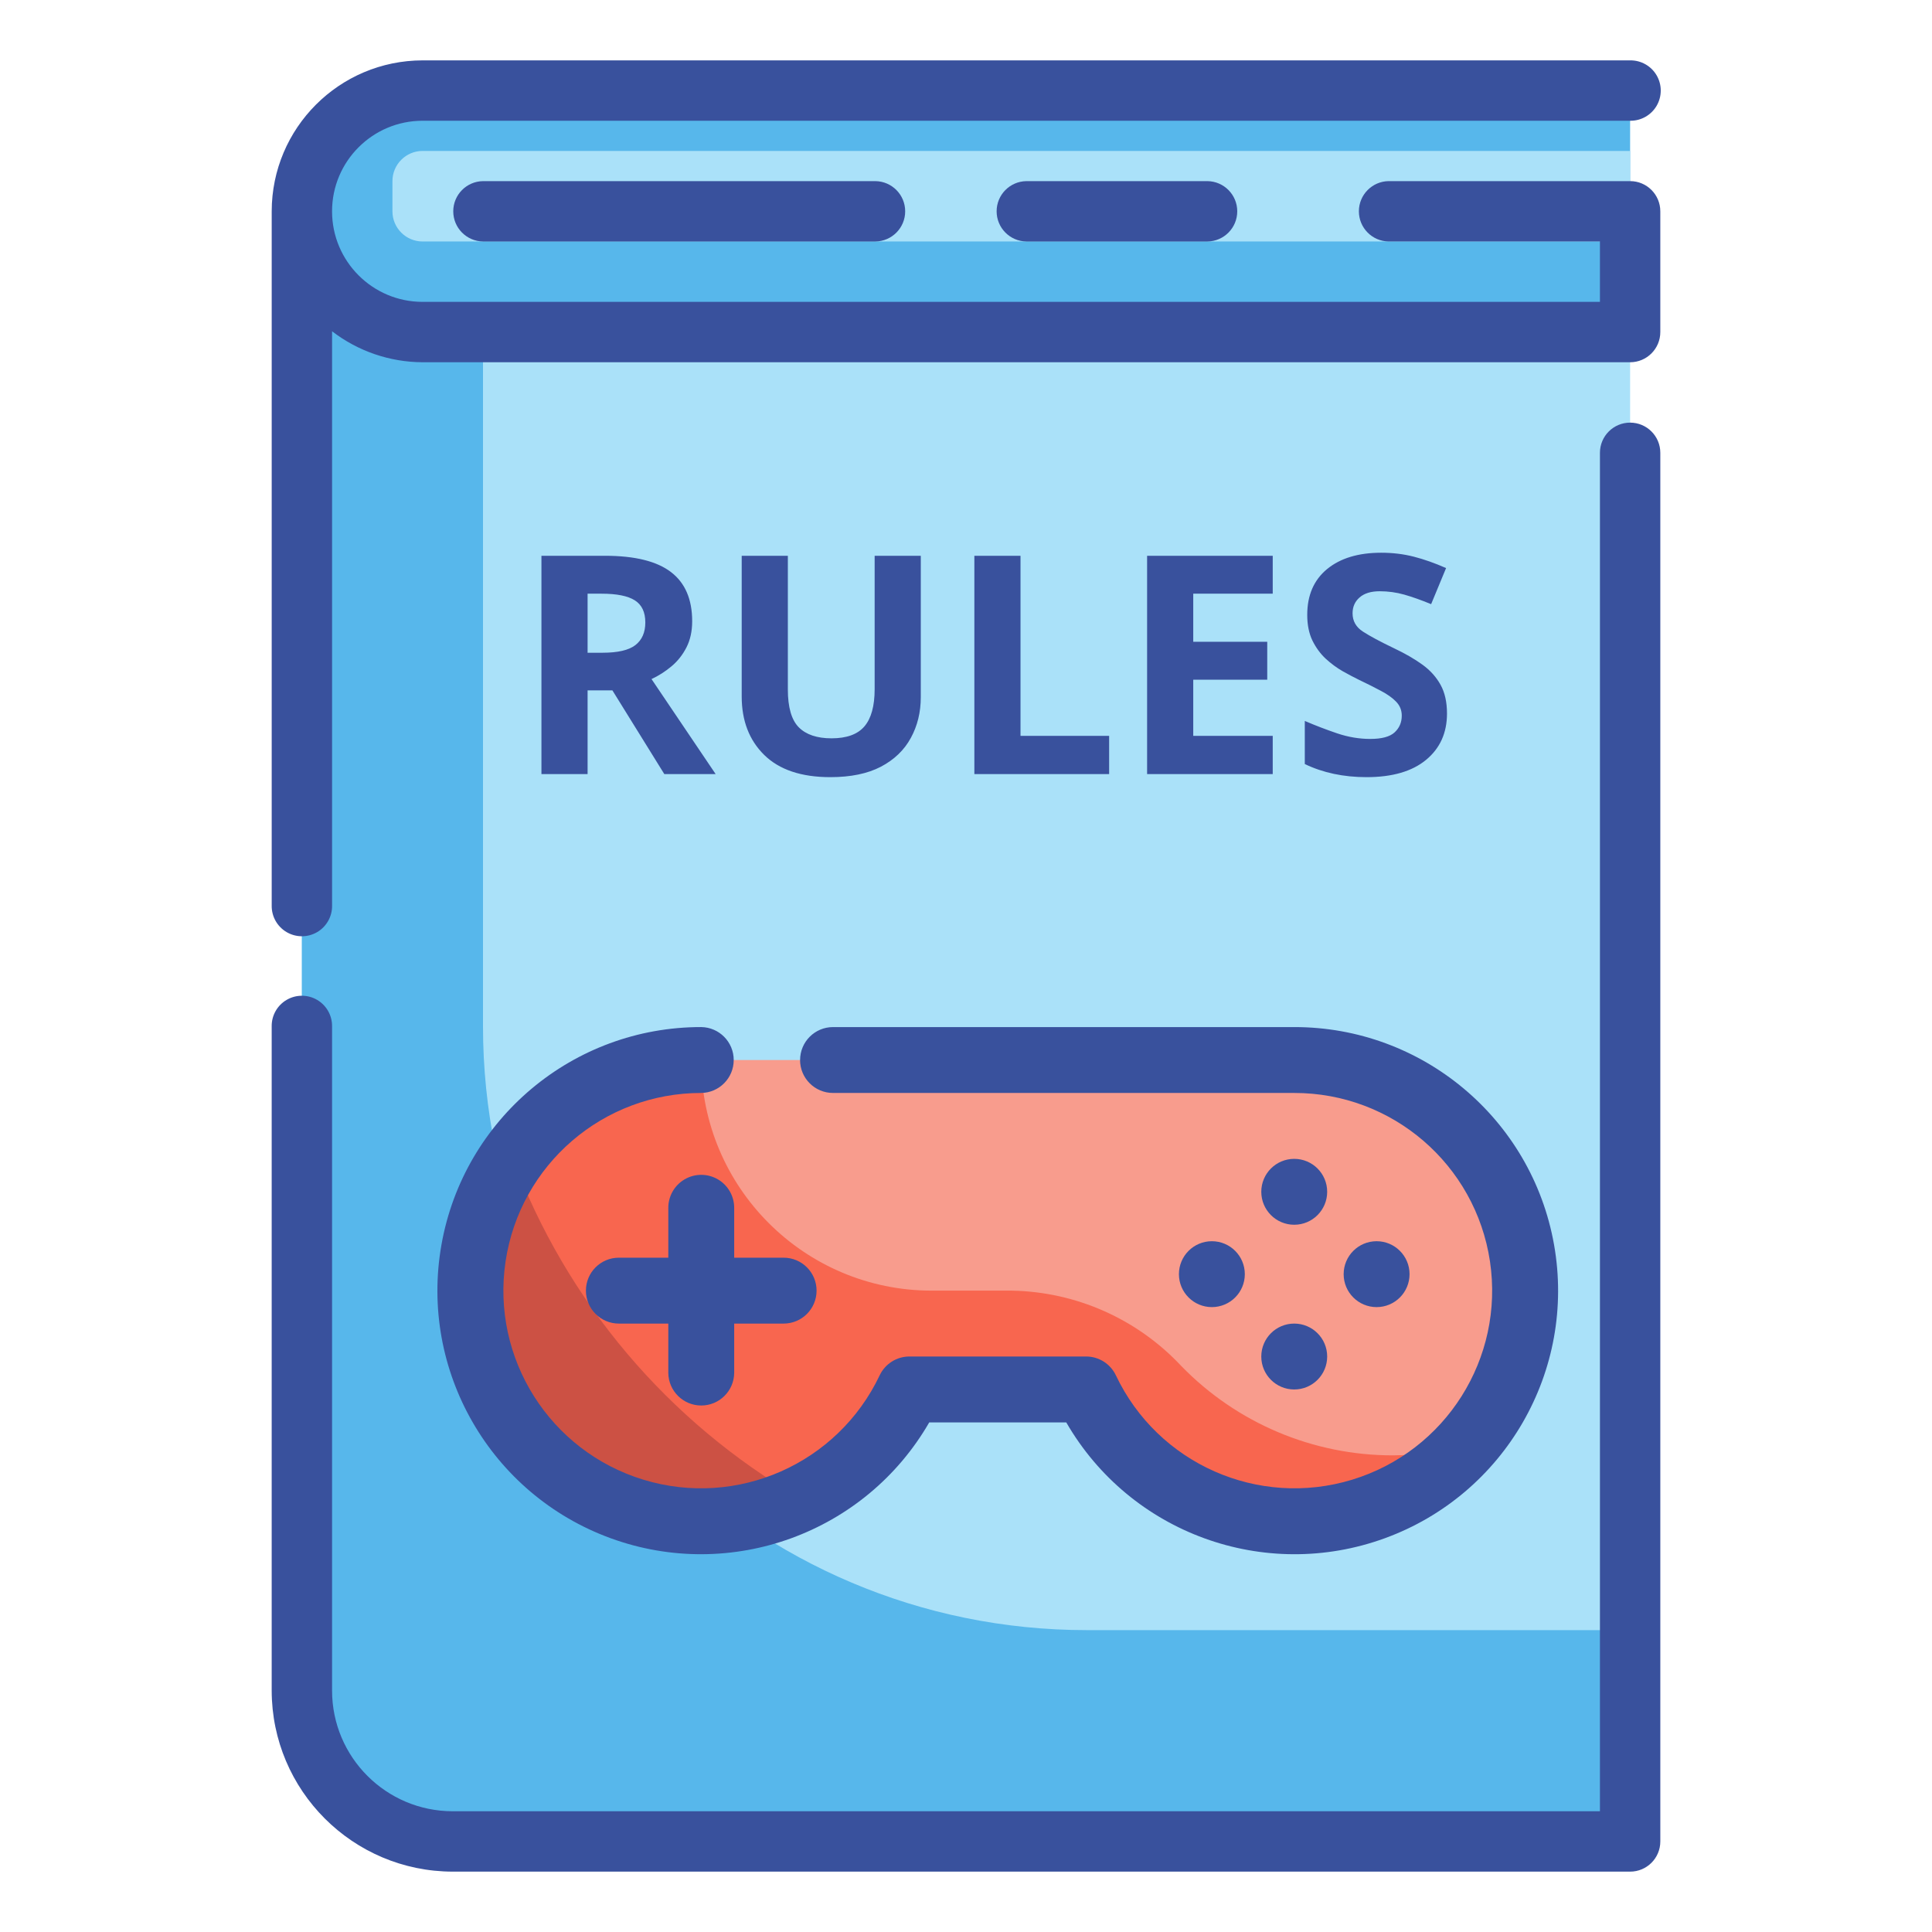
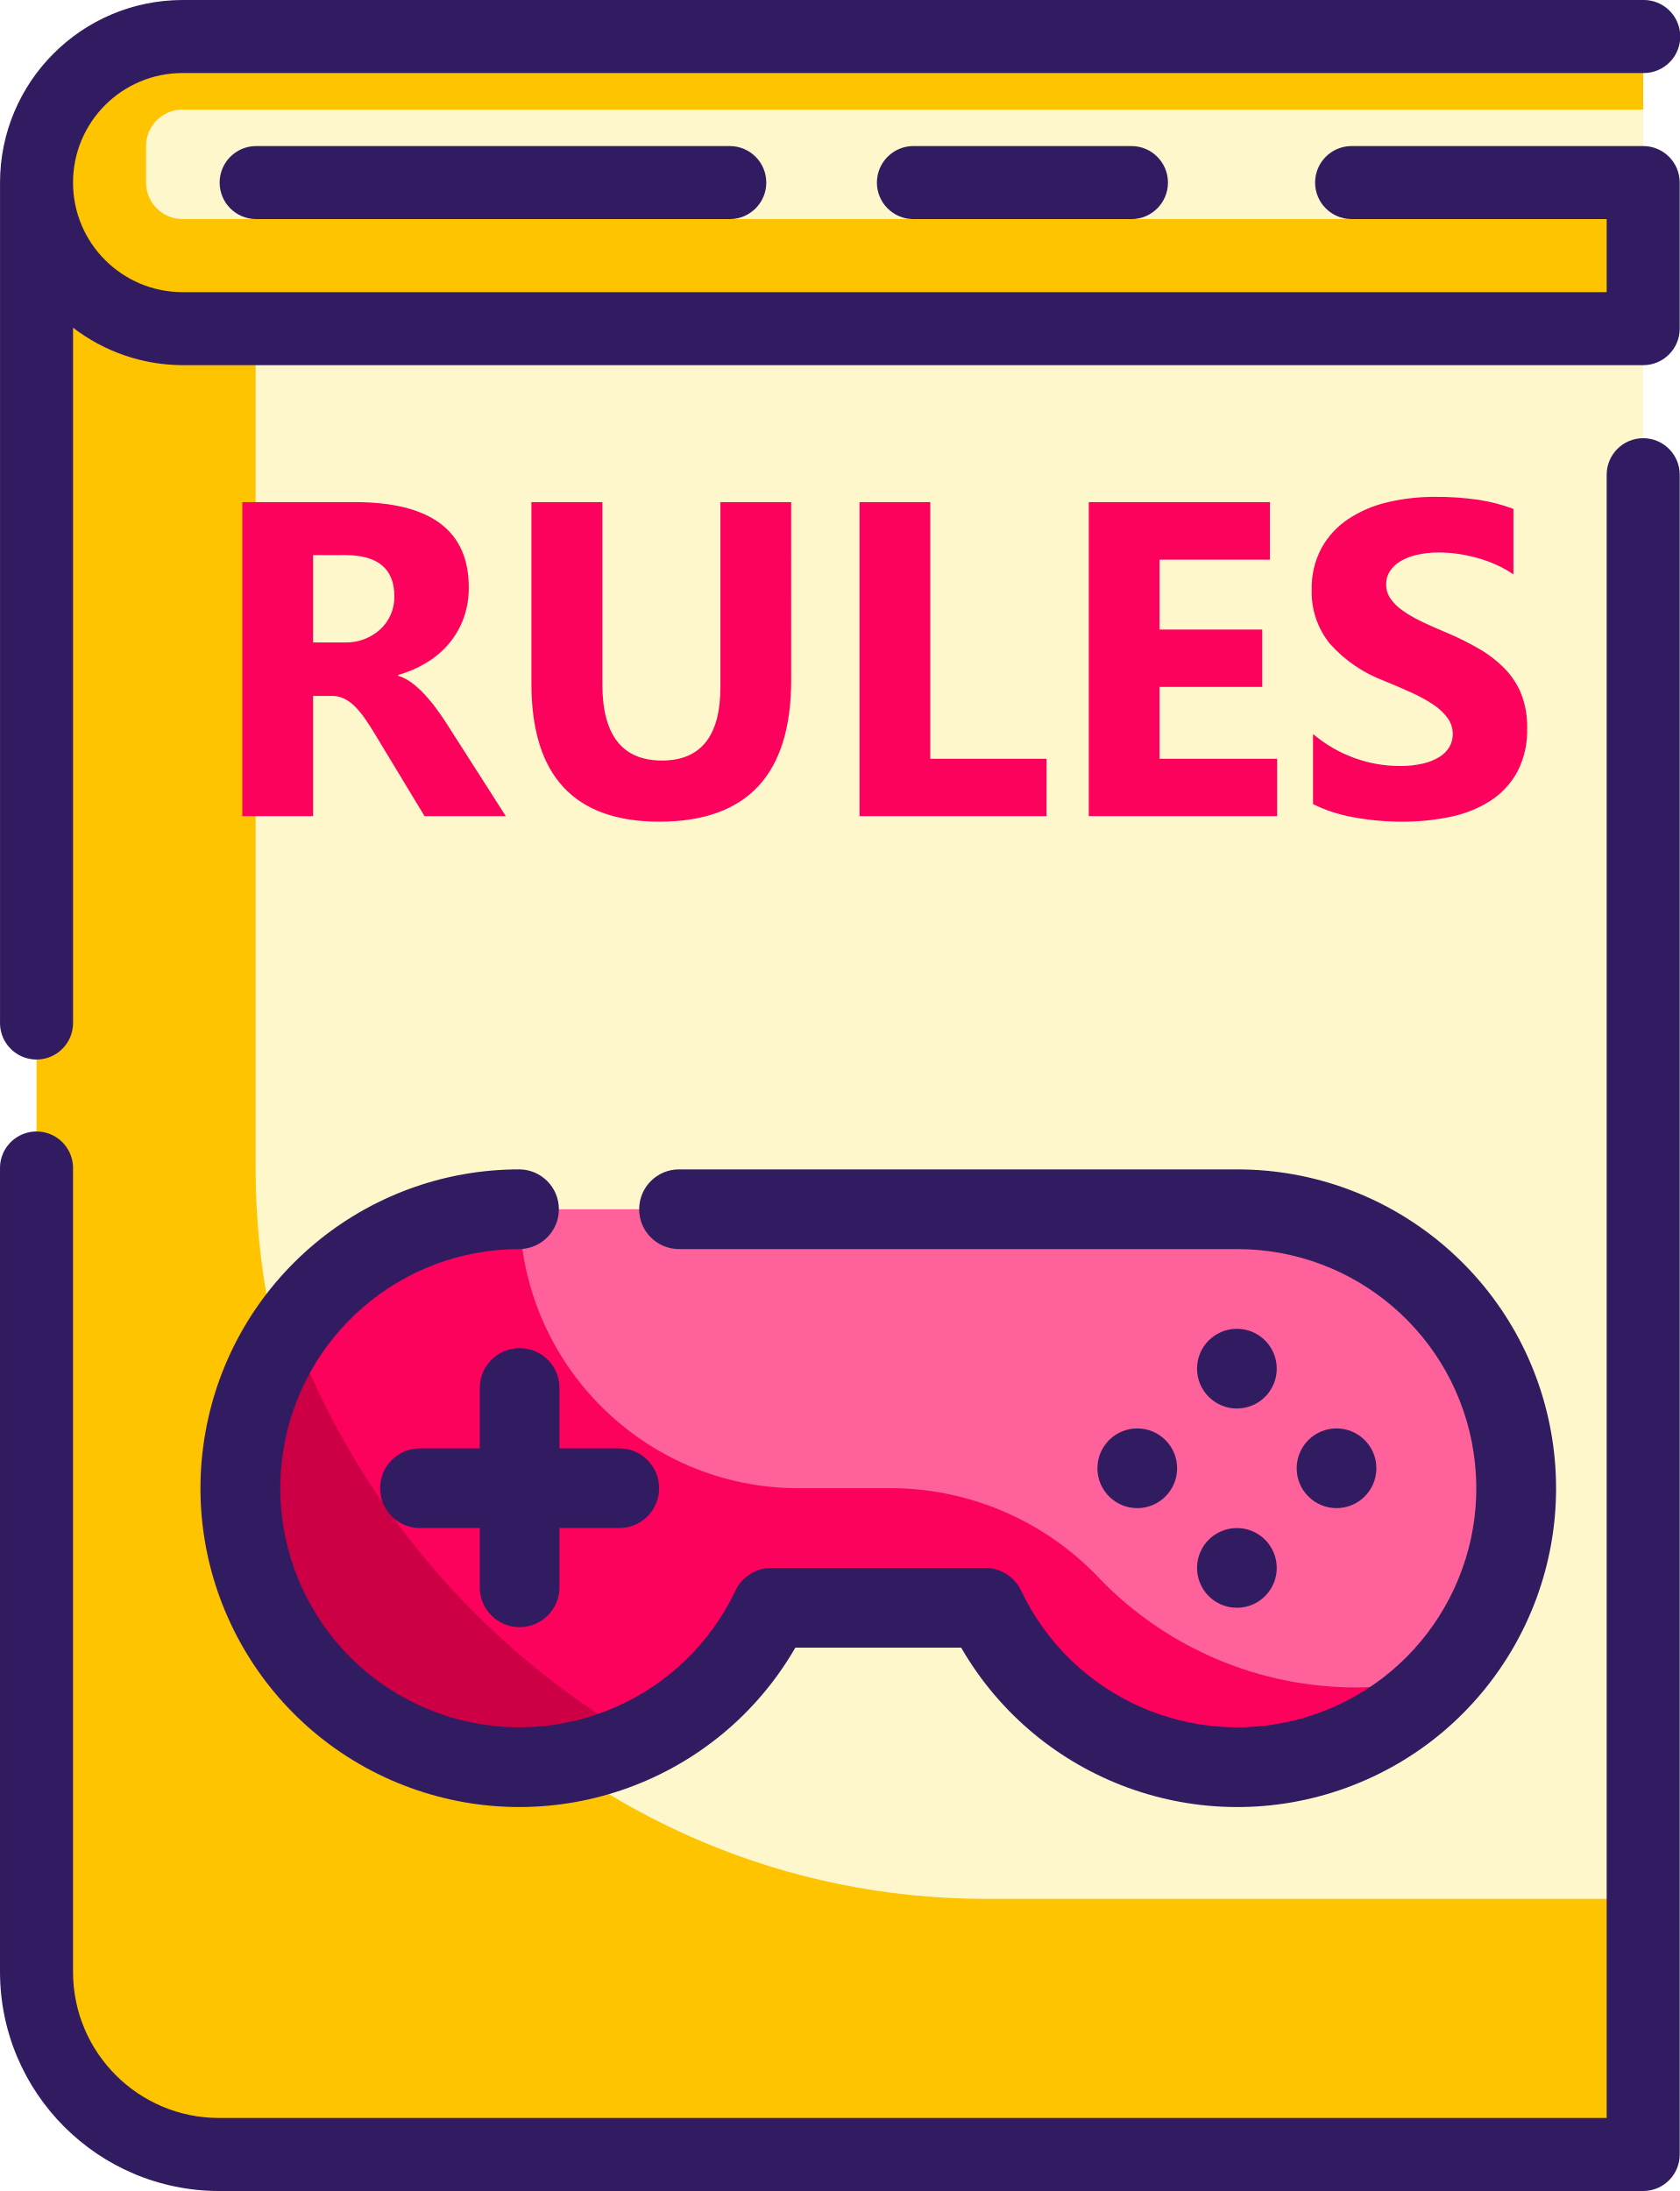
- <svg xmlns="http://www.w3.org/2000/svg" id="rules1" width="64" height="64" viewBox="0 0 297 297">
-   <path id="Tracé_2" data-name="Tracé 2" d="M0,297V0H297V297Z" fill="none" />
-   <g id="Groupe_5" data-name="Groupe 5" transform="translate(41.765 9.281)">
-     <g id="Groupe_4" data-name="Groupe 4">
-       <path id="Tracé_3" data-name="Tracé 3" d="M26.875,18.813H231.063V269.407H50.078a23.2,23.2,0,0,1-23.2-23.2V18.812Z" transform="translate(-22.234 4.39)" fill="#aae1f9" />
-       <path id="Tracé_4" data-name="Tracé 4" d="M147.531,236.922a92.813,92.813,0,0,1-92.812-92.812V18.813H26.875V246.2a23.2,23.2,0,0,0,23.2,23.2H231.063V236.923Z" transform="translate(-22.234 4.391)" fill="#57b7eb" />
-       <g id="InterieurManette" transform="translate(30.539 153.672)">
-         <path id="Tracé_5" data-name="Tracé 5" d="M169.633,102.125H78.472a35.452,35.452,0,1,0,31.992,50.645H137.64a35.452,35.452,0,1,0,31.992-50.645Z" transform="translate(-42.978 -102.125)" fill="#f89c8d" />
-         <path id="Tracé_6" data-name="Tracé 6" d="M184.826,162.9a45.312,45.312,0,0,1-32.565-13.745,36.566,36.566,0,0,0-26.042-11.577h-12.3a35.451,35.451,0,0,1-35.452-35.452,35.452,35.452,0,1,0,31.992,50.645H137.64a35.365,35.365,0,0,0,58.125,8.706,45.311,45.311,0,0,1-10.939,1.423Z" transform="translate(-42.978 -102.125)" fill="#f8664f" />
-         <path id="Tracé_7" data-name="Tracé 7" d="M78.453,165.949a35.138,35.138,0,0,0,15.259-3.489,101.5,101.5,0,0,1-44.249-52.332,35.421,35.421,0,0,0,28.989,55.821Z" transform="translate(-42.96 -95.046)" fill="#cc5144" />
+ <svg xmlns="http://www.w3.org/2000/svg" width="213.47" height="278.438" viewBox="0 0 213.47 278.438">
+   <g id="rules1" transform="translate(-323.765 -627.281)">
+     <g id="Groupe_5" data-name="Groupe 5" transform="translate(323.765 627.281)">
+       <g id="Groupe_4" data-name="Groupe 4">
+         <path id="Tracé_3" data-name="Tracé 3" d="M26.875,18.813H231.063V269.407H50.078a23.2,23.2,0,0,1-23.2-23.2V18.812Z" transform="translate(-22.234 4.39)" fill="#fff7cc" />
+         <path id="Tracé_4" data-name="Tracé 4" d="M147.531,236.922a92.813,92.813,0,0,1-92.812-92.812V18.813H26.875V246.2a23.2,23.2,0,0,0,23.2,23.2H231.063V236.923Z" transform="translate(-22.234 4.391)" fill="#ffc400" />
+         <g id="InterieurManette" transform="translate(30.539 153.672)">
+           <path id="Tracé_5" data-name="Tracé 5" d="M169.633,102.125H78.472a35.452,35.452,0,1,0,31.992,50.645H137.64a35.452,35.452,0,1,0,31.992-50.645Z" transform="translate(-42.978 -102.125)" fill="#ff619a" />
+           <path id="Tracé_6" data-name="Tracé 6" d="M184.826,162.9a45.312,45.312,0,0,1-32.565-13.745,36.566,36.566,0,0,0-26.042-11.577h-12.3a35.451,35.451,0,0,1-35.452-35.452,35.452,35.452,0,1,0,31.992,50.645H137.64a35.365,35.365,0,0,0,58.125,8.706,45.311,45.311,0,0,1-10.939,1.423Z" transform="translate(-42.978 -102.125)" fill="#fc025c" />
+           <path id="Tracé_7" data-name="Tracé 7" d="M78.453,165.949a35.138,35.138,0,0,0,15.259-3.489,101.5,101.5,0,0,1-44.249-52.332,35.421,35.421,0,0,0,28.989,55.821Z" transform="translate(-42.96 -95.046)" fill="#cd0045" />
+         </g>
+         <path id="Tracé_8" data-name="Tracé 8" d="M45.437,8.063H231.062V45.188H45.437A18.563,18.563,0,0,1,26.875,26.625h0A18.563,18.563,0,0,1,45.437,8.063Z" transform="translate(-22.234 -3.422)" fill="#ffc400" />
+         <path id="Tracé_9" data-name="Tracé 9" d="M39.578,13.437H225.2V27.359H39.578a4.641,4.641,0,0,1-4.641-4.641V18.078A4.641,4.641,0,0,1,39.578,13.437Z" transform="translate(-16.374 0.484)" fill="#fff7cc" />
+         <g id="Groupe_3" data-name="Groupe 3">
+           <g id="contourManette" transform="translate(25.47 148.608)">
+             <path id="Tracé_22" data-name="Tracé 22" d="M96.044,104.5a5.065,5.065,0,0,0,5.064,5.065h70.9a30.387,30.387,0,1,1-27.419,43.4,5.064,5.064,0,0,0-4.558-2.887H112.843a5.065,5.065,0,0,0-4.558,2.887,30.387,30.387,0,1,1-27.434-43.4,5.065,5.065,0,0,0,0-10.129A40.516,40.516,0,1,0,115.9,160.212h21.068a40.516,40.516,0,1,0,35.046-60.774h-70.9a5.064,5.064,0,0,0-5.065,5.065Z" transform="translate(-40.288 -99.437)" fill="#311c61" />
+             <path id="Tracé_23" data-name="Tracé 23" d="M75.2,124.193v-7.6a5.065,5.065,0,1,0-10.129,0v7.6h-7.6a5.064,5.064,0,1,0,0,10.129h7.6v7.6a5.065,5.065,0,0,0,10.129,0v-7.6h7.6a5.064,5.064,0,1,0,0-10.129Z" transform="translate(-29.57 -88.741)" fill="#311c61" />
+             <ellipse id="Ellipse_3" data-name="Ellipse 3" cx="5.065" cy="5.065" rx="5.065" ry="5.065" transform="translate(126.658 20.258)" fill="#311c61" />
+             <ellipse id="Ellipse_4" data-name="Ellipse 4" cx="5.065" cy="5.065" rx="5.065" ry="5.065" transform="translate(126.658 45.581)" fill="#311c61" />
+             <ellipse id="Ellipse_5" data-name="Ellipse 5" cx="5.065" cy="5.065" rx="5.065" ry="5.065" transform="translate(113.997 32.919)" fill="#311c61" />
+             <ellipse id="Ellipse_6" data-name="Ellipse 6" cx="5.065" cy="5.065" rx="5.065" ry="5.065" transform="translate(139.32 32.919)" fill="#311c61" />
+           </g>
+           <path id="Tracé_27" data-name="Tracé 27" d="M44.953,16.125a4.641,4.641,0,0,0,0,9.281h60.328a4.641,4.641,0,0,0,0-9.281Z" transform="translate(-12.468 2.438)" fill="#311c61" />
+           <path id="Tracé_28" data-name="Tracé 28" d="M93.328,16.125a4.641,4.641,0,0,0,0,9.281h27.844a4.641,4.641,0,0,0,0-9.281Z" transform="translate(22.688 2.438)" fill="#311c61" />
+           <path id="Tracé_29" data-name="Tracé 29" d="M233.016,23.937H195.891a4.641,4.641,0,0,0,0,9.281h32.484V42.5H47.39a13.922,13.922,0,0,1,0-27.844H233.015a4.641,4.641,0,1,0,0-9.281H47.39a23.231,23.231,0,0,0-23.2,23.2V135.313a4.641,4.641,0,1,0,9.281,0V47.02A22.962,22.962,0,0,0,47.39,51.781H233.015a4.641,4.641,0,0,0,4.641-4.641V28.578a4.641,4.641,0,0,0-4.641-4.641Z" transform="translate(-24.187 -5.375)" fill="#311c61" />
+           <path id="Tracé_30" data-name="Tracé 30" d="M233.016,37.625a4.641,4.641,0,0,0-4.641,4.641V251.095H52.031a18.563,18.563,0,0,1-18.562-18.562V130.438a4.641,4.641,0,1,0-9.281,0V232.532a27.872,27.872,0,0,0,27.844,27.844H233.016a4.641,4.641,0,0,0,4.641-4.641V42.266a4.641,4.641,0,0,0-4.641-4.641Z" transform="translate(-24.187 18.063)" fill="#311c61" />
+         </g>
+         <path id="Tracé_237" data-name="Tracé 237" d="M38.046,0H27.721L21.514-10.27q-.7-1.169-1.336-2.087a11.6,11.6,0,0,0-1.294-1.573,5.147,5.147,0,0,0-1.364-1,3.462,3.462,0,0,0-1.545-.348H13.554V0H4.564V-39.911h14.25q14.528,0,14.528,10.854A11.24,11.24,0,0,1,32.7-25.2a10.708,10.708,0,0,1-1.809,3.187,11.468,11.468,0,0,1-2.825,2.449,14.569,14.569,0,0,1-3.688,1.614v.111a5.72,5.72,0,0,1,1.726.9,12.357,12.357,0,0,1,1.614,1.461,20.386,20.386,0,0,1,1.489,1.8q.71.96,1.294,1.879ZM13.554-33.176v11.1h3.9a6.46,6.46,0,0,0,4.648-1.67,5.573,5.573,0,0,0,1.781-4.2q0-5.232-6.262-5.232ZM74.312-17.284Q74.312.7,57.557.7,41.3.7,41.3-16.866V-39.911H50.32v23.156q0,9.686,7.57,9.686,7.431,0,7.431-9.352v-23.49h8.99ZM106.764,0H83V-39.911h8.99V-7.292h14.779Zm29.307,0H112.135V-39.911h23.017v7.32H121.125v8.878h13.053v7.292H121.125v9.129h14.946Zm4.564-1.531v-8.906a17.114,17.114,0,0,0,5.26,3.048,16.908,16.908,0,0,0,5.733,1.016,12.714,12.714,0,0,0,2.964-.306,6.943,6.943,0,0,0,2.115-.849,3.7,3.7,0,0,0,1.266-1.28,3.194,3.194,0,0,0,.417-1.6,3.46,3.46,0,0,0-.668-2.087,7.188,7.188,0,0,0-1.823-1.7,19.048,19.048,0,0,0-2.741-1.5q-1.586-.724-3.423-1.475a17.472,17.472,0,0,1-6.972-4.759,10.39,10.39,0,0,1-2.3-6.791,10.816,10.816,0,0,1,1.252-5.358,10.637,10.637,0,0,1,3.409-3.688,15.287,15.287,0,0,1,5-2.129,25.67,25.67,0,0,1,6.012-.682,36.158,36.158,0,0,1,5.525.376,21.727,21.727,0,0,1,4.439,1.155v8.322a13.423,13.423,0,0,0-2.185-1.225,17.31,17.31,0,0,0-2.435-.877,18.576,18.576,0,0,0-2.491-.515,17.63,17.63,0,0,0-2.352-.167,12.265,12.265,0,0,0-2.783.292,7.139,7.139,0,0,0-2.115.821A4.085,4.085,0,0,0,150.4-31.13a3,3,0,0,0-.473,1.656,3.163,3.163,0,0,0,.529,1.8,6.066,6.066,0,0,0,1.5,1.5,15.949,15.949,0,0,0,2.366,1.392q1.392.682,3.145,1.406a35.045,35.045,0,0,1,4.3,2.129,15.287,15.287,0,0,1,3.27,2.547,9.921,9.921,0,0,1,2.087,3.242,11.457,11.457,0,0,1,.724,4.244,11.369,11.369,0,0,1-1.266,5.608,10.281,10.281,0,0,1-3.437,3.674A14.9,14.9,0,0,1,158.1.083,29.194,29.194,0,0,1,152.019.7,33.815,33.815,0,0,1,145.77.139,18.862,18.862,0,0,1,140.635-1.531Z" transform="translate(26.235 103.719)" fill="#fc025c" />
      </g>
-       <path id="Tracé_8" data-name="Tracé 8" d="M45.437,8.063H231.062V45.188H45.437A18.563,18.563,0,0,1,26.875,26.625h0A18.563,18.563,0,0,1,45.437,8.063Z" transform="translate(-22.234 -3.422)" fill="#57b7eb" />
-       <path id="Tracé_9" data-name="Tracé 9" d="M39.578,13.437H225.2V27.359H39.578a4.641,4.641,0,0,1-4.641-4.641V18.078A4.641,4.641,0,0,1,39.578,13.437Z" transform="translate(-16.374 0.484)" fill="#aae1f9" />
-       <g id="Groupe_3" data-name="Groupe 3">
-         <g id="contourManette" transform="translate(25.47 148.608)">
-           <path id="Tracé_22" data-name="Tracé 22" d="M96.044,104.5a5.065,5.065,0,0,0,5.064,5.065h70.9a30.387,30.387,0,1,1-27.419,43.4,5.064,5.064,0,0,0-4.558-2.887H112.843a5.065,5.065,0,0,0-4.558,2.887,30.387,30.387,0,1,1-27.434-43.4,5.065,5.065,0,0,0,0-10.129A40.516,40.516,0,1,0,115.9,160.212h21.068a40.516,40.516,0,1,0,35.046-60.774h-70.9a5.064,5.064,0,0,0-5.065,5.065Z" transform="translate(-40.288 -99.437)" fill="#39519d" />
-           <path id="Tracé_23" data-name="Tracé 23" d="M75.2,124.193v-7.6a5.065,5.065,0,1,0-10.129,0v7.6h-7.6a5.064,5.064,0,1,0,0,10.129h7.6v7.6a5.065,5.065,0,0,0,10.129,0v-7.6h7.6a5.064,5.064,0,1,0,0-10.129Z" transform="translate(-29.57 -88.741)" fill="#39519d" />
-           <ellipse id="Ellipse_3" data-name="Ellipse 3" cx="5.065" cy="5.065" rx="5.065" ry="5.065" transform="translate(126.658 20.258)" fill="#39519d" />
-           <ellipse id="Ellipse_4" data-name="Ellipse 4" cx="5.065" cy="5.065" rx="5.065" ry="5.065" transform="translate(126.658 45.581)" fill="#39519d" />
-           <ellipse id="Ellipse_5" data-name="Ellipse 5" cx="5.065" cy="5.065" rx="5.065" ry="5.065" transform="translate(113.997 32.919)" fill="#39519d" />
-           <ellipse id="Ellipse_6" data-name="Ellipse 6" cx="5.065" cy="5.065" rx="5.065" ry="5.065" transform="translate(139.32 32.919)" fill="#39519d" />
-         </g>
-         <path id="Tracé_27" data-name="Tracé 27" d="M44.953,16.125a4.641,4.641,0,0,0,0,9.281h60.328a4.641,4.641,0,0,0,0-9.281Z" transform="translate(-12.468 2.438)" fill="#39519d" />
-         <path id="Tracé_28" data-name="Tracé 28" d="M93.328,16.125a4.641,4.641,0,0,0,0,9.281h27.844a4.641,4.641,0,0,0,0-9.281Z" transform="translate(22.688 2.438)" fill="#39519d" />
-         <path id="Tracé_29" data-name="Tracé 29" d="M233.016,23.937H195.891a4.641,4.641,0,0,0,0,9.281h32.484V42.5H47.39a13.922,13.922,0,0,1,0-27.844H233.015a4.641,4.641,0,1,0,0-9.281H47.39a23.231,23.231,0,0,0-23.2,23.2V135.313a4.641,4.641,0,1,0,9.281,0V47.02A22.962,22.962,0,0,0,47.39,51.781H233.015a4.641,4.641,0,0,0,4.641-4.641V28.578a4.641,4.641,0,0,0-4.641-4.641Z" transform="translate(-24.187 -5.375)" fill="#39519d" />
-         <path id="Tracé_30" data-name="Tracé 30" d="M233.016,37.625a4.641,4.641,0,0,0-4.641,4.641V251.095H52.031a18.563,18.563,0,0,1-18.562-18.562V130.438a4.641,4.641,0,1,0-9.281,0V232.532a27.872,27.872,0,0,0,27.844,27.844H233.016a4.641,4.641,0,0,0,4.641-4.641V42.266a4.641,4.641,0,0,0-4.641-4.641Z" transform="translate(-24.187 18.063)" fill="#39519d" />
-       </g>
-       <text id="RULES" transform="translate(37.235 109.719)" fill="#39519d" font-size="47" font-family="SegoeUI-Bold, Segoe UI" font-weight="700">
-         <tspan x="0" y="0">RULES</tspan>
-       </text>
    </g>
  </g>
</svg>
